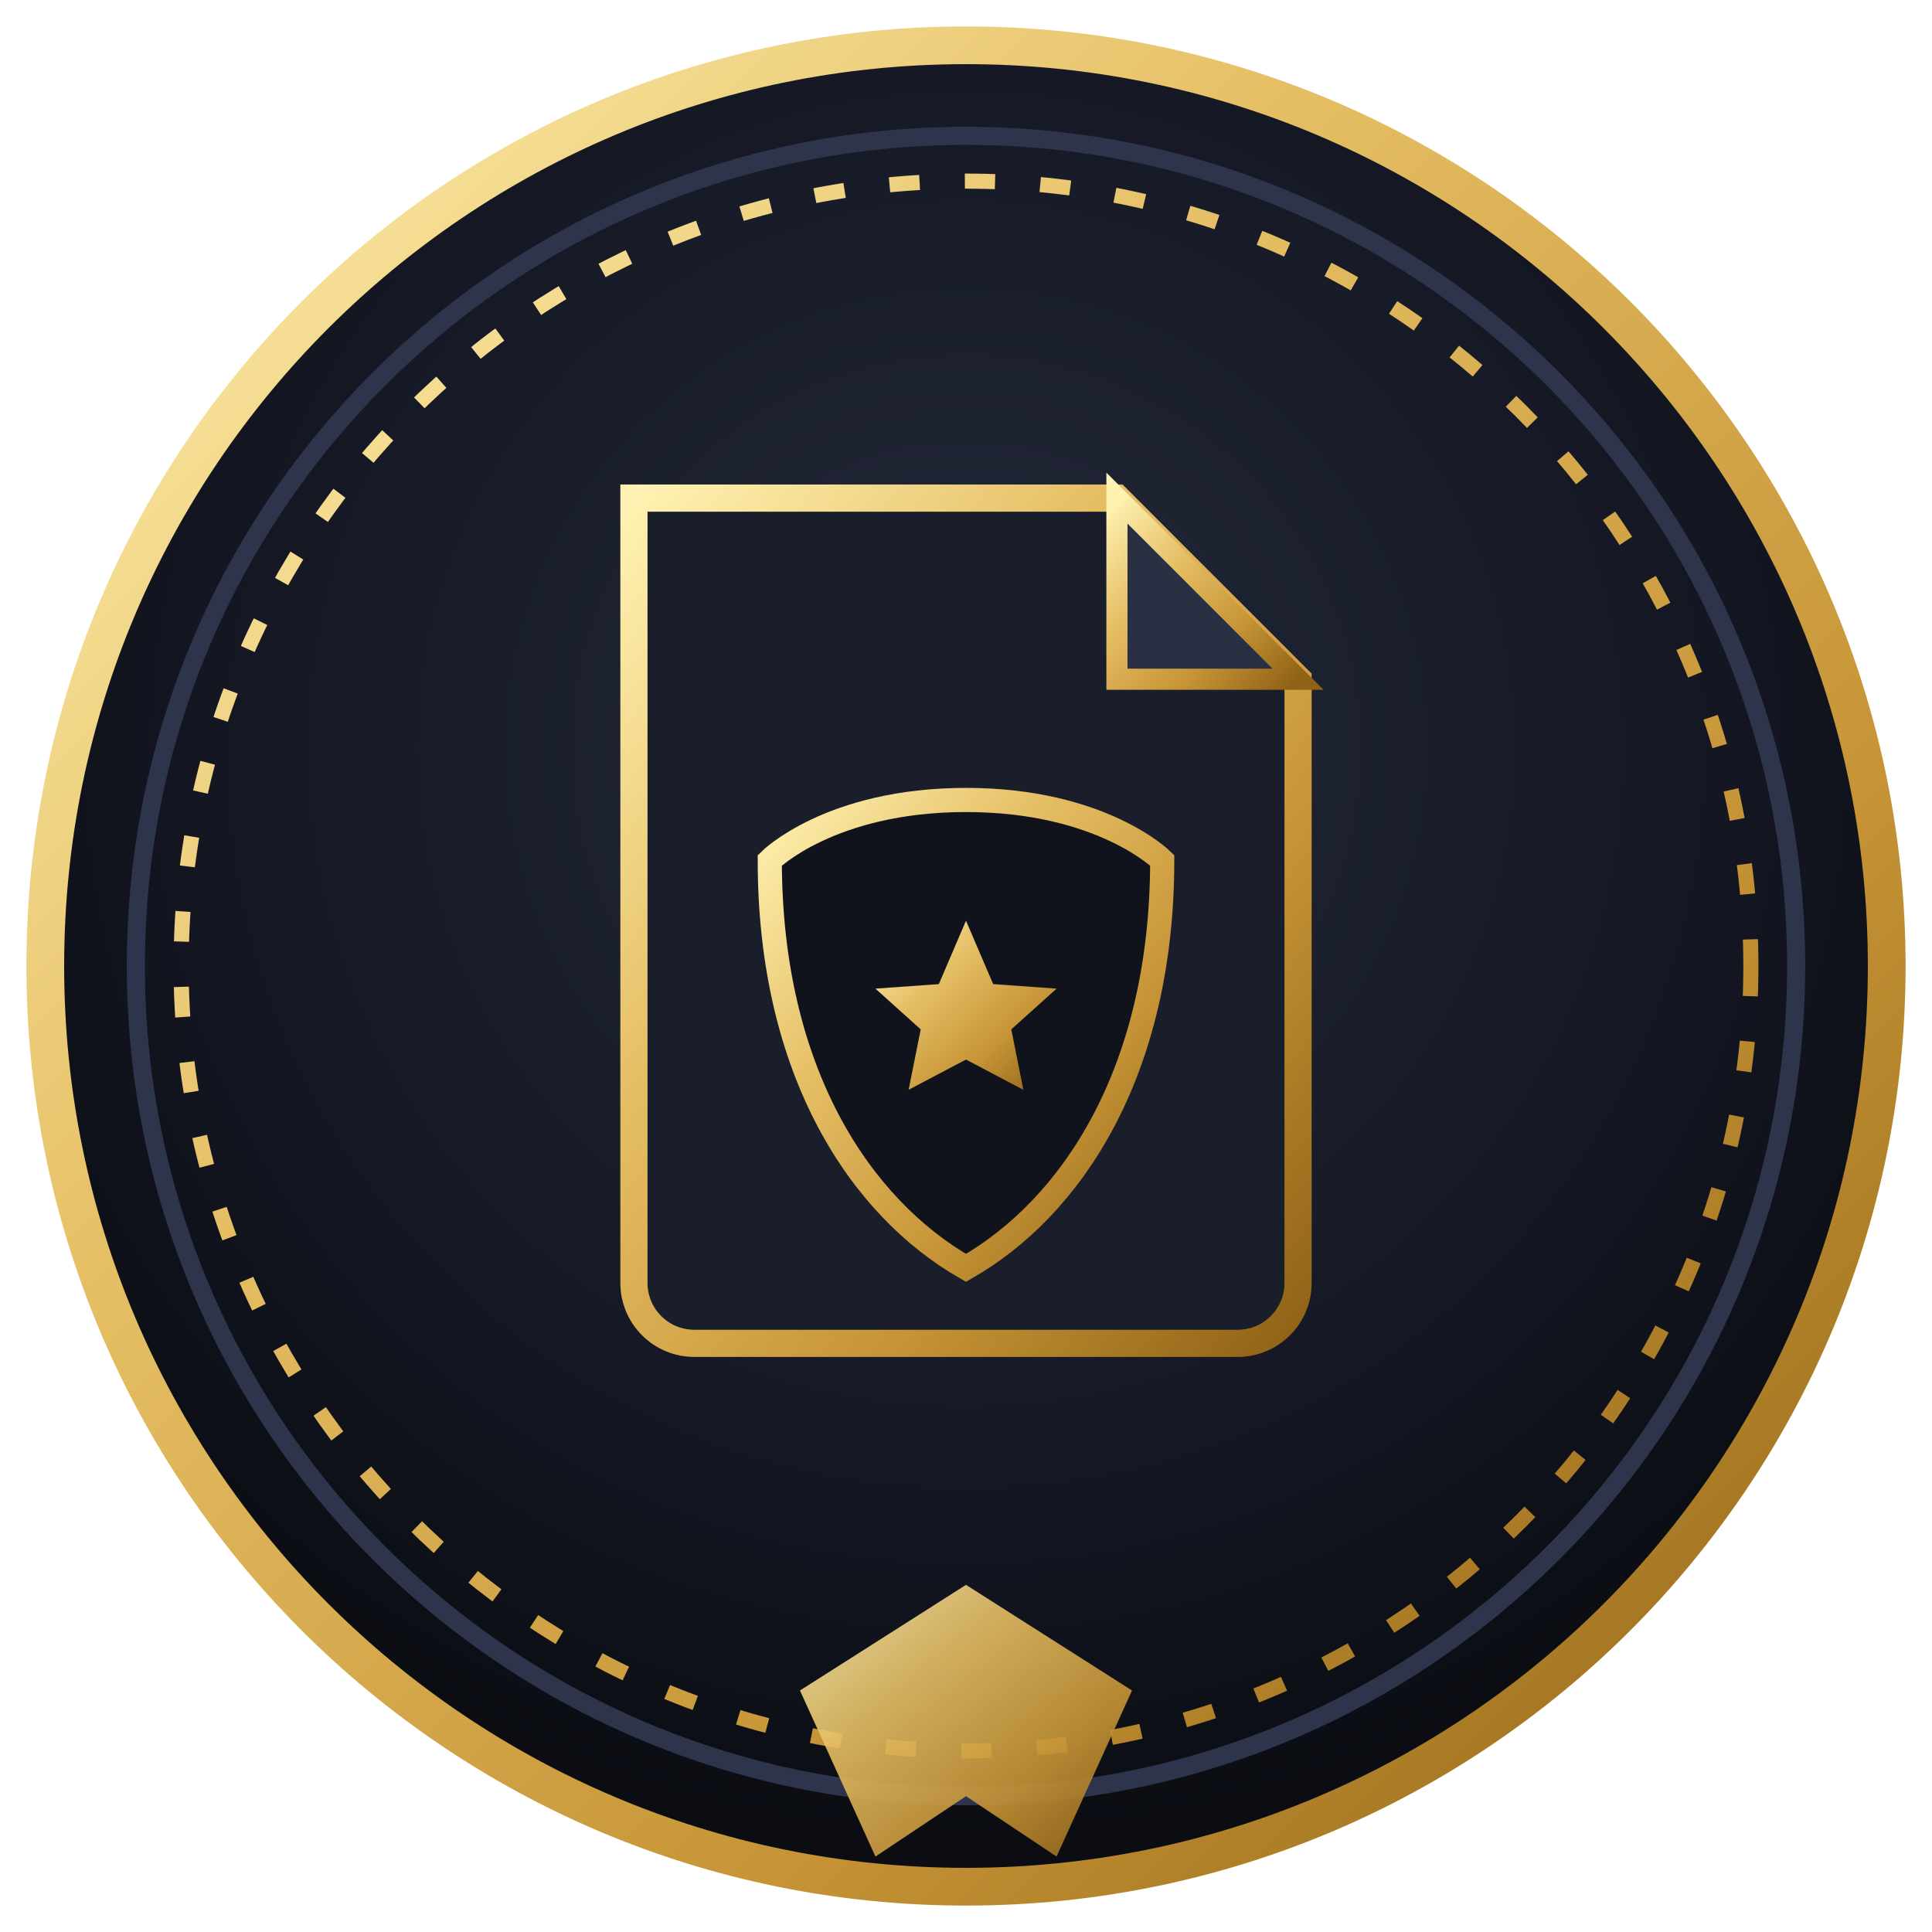
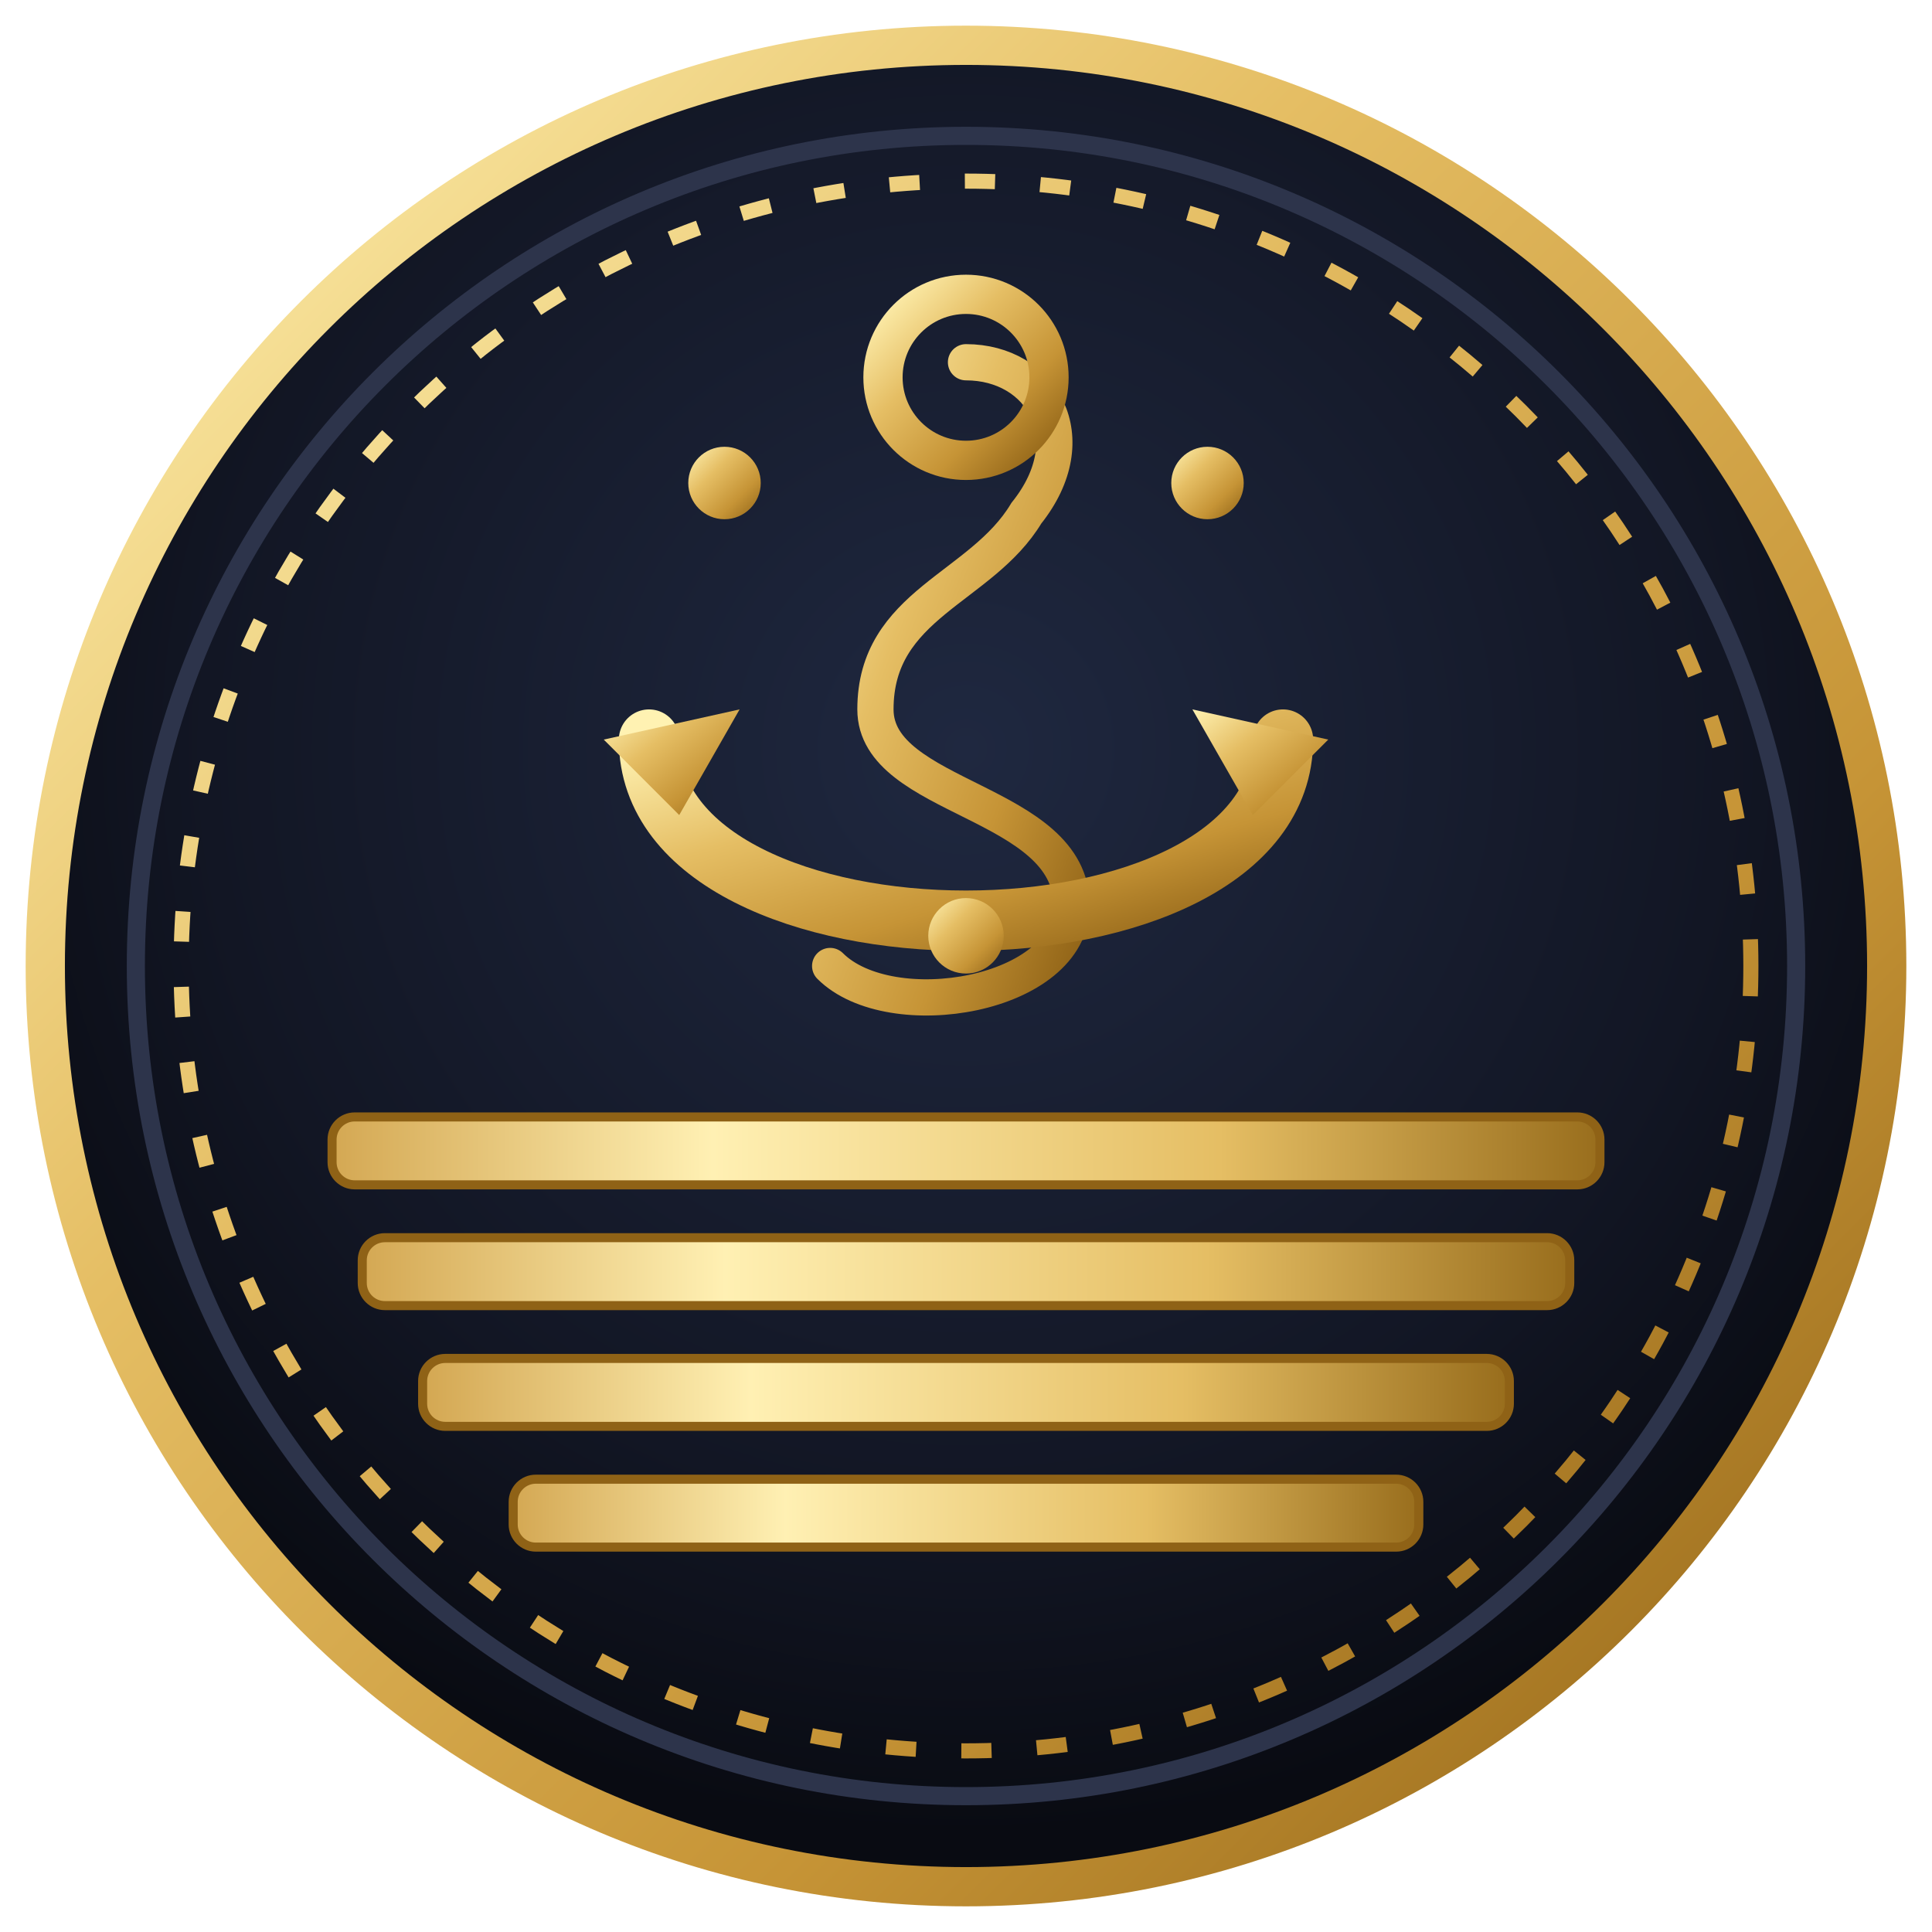
<svg xmlns="http://www.w3.org/2000/svg" viewBox="0 0 128 128" width="100%" height="100%">
  <defs>
    <radialGradient id="bmGlow" cx="50%" cy="38%" r="60%">
-       <stop offset="0%" stop-color="#242A3C" />
-       <stop offset="70%" stop-color="#141722" />
-       <stop offset="100%" stop-color="#0B0D13" />
+       <stop offset="0%" stop-color="#1F2840" />
+       <stop offset="70%" stop-color="#121624" />
+       <stop offset="100%" stop-color="#090B12" />
    </radialGradient>
    <linearGradient id="bmGold" x1="0%" y1="0%" x2="100%" y2="100%">
      <stop offset="0%" stop-color="#FFF2B2" />
      <stop offset="35%" stop-color="#E5BE64" />
      <stop offset="70%" stop-color="#C69436" />
      <stop offset="100%" stop-color="#8F6216" />
    </linearGradient>
+     <linearGradient id="stripeGradBm" x1="0%" y1="0%" x2="100%" y2="0%">
+       <stop offset="0%" stop-color="#D4A853" />
+       <stop offset="30%" stop-color="#FFF0B3" />
+       <stop offset="70%" stop-color="#E5BE64" />
+       <stop offset="100%" stop-color="#996E1D" />
+     </linearGradient>
  </defs>
-   <circle cx="64" cy="64" r="61" fill="url(#bmGlow)" stroke="url(#bmGold)" stroke-width="2.5" />
+   <circle cx="64" cy="64" r="61" fill="url(#bmGlow)" stroke="url(#bmGold)" stroke-width="2.6" />
  <circle cx="64" cy="64" r="55" fill="none" stroke="#2D344B" stroke-width="1.2" />
  <circle cx="64" cy="64" r="52" fill="none" stroke="url(#bmGold)" stroke-width="1" stroke-dasharray="2 3" />
-   <g transform="translate(64, 61)">
-     <path d="M -22 -28 L 10 -28 L 22 -16 L 22 24 A 4 4 0 0 1 18 28 L -18 28 A 4 4 0 0 1 -22 24 Z" fill="#1A1E2B" stroke="url(#bmGold)" stroke-width="1.8" />
-     <path d="M 10 -28 L 10 -16 L 22 -16 Z" fill="#293044" stroke="url(#bmGold)" stroke-width="1.4" />
-     <path d="M 0 -8 C 9 -8 13 -4 13 -4 C 13 10 7 19 0 23 C -7 19 -13 10 -13 -4 C -13 -4 -9 -8 0 -8 Z" fill="#11131C" stroke="url(#bmGold)" stroke-width="1.6" />
-     <path d="M 0 0 L 1.8 4.2 L 6 4.5 L 3 7.2 L 3.8 11.2 L 0 9.2 L -3.8 11.2 L -3 7.2 L -6 4.5 L -1.8 4.2 Z" fill="url(#bmGold)" />
+   <g id="stripes4">
+     <rect x="22" y="74" width="84" height="4.5" rx="1.5" fill="url(#stripeGradBm)" stroke="#8F6216" stroke-width="0.6" />
+     <rect x="24" y="82" width="80" height="4.5" rx="1.5" fill="url(#stripeGradBm)" stroke="#8F6216" stroke-width="0.6" />
+     <rect x="28" y="90" width="72" height="4.5" rx="1.5" fill="url(#stripeGradBm)" stroke="#8F6216" stroke-width="0.6" />
+     <rect x="34" y="98" width="60" height="4.5" rx="1.5" fill="url(#stripeGradBm)" stroke="#8F6216" stroke-width="0.6" />
  </g>
-   <path d="M 53 112 L 64 105 L 75 112 L 70 123 L 64 119 L 58 123 Z" fill="url(#bmGold)" opacity="0.9" />
+   <g transform="translate(64, 46)">
+     <path d="M 0 -22 C 5 -22, 8 -17, 4 -12 C 1 -7, -6 -6, -6 1 C -6 7, 7 7, 7 14 C 7 20, -5 22, -9 18" fill="none" stroke="url(#bmGold)" stroke-width="2.4" stroke-linecap="round" />
+     <circle cx="0" cy="-21" r="5.5" fill="none" stroke="url(#bmGold)" stroke-width="2.6" />
+     <line x1="-16" y1="-14" x2="16" y2="-14" stroke="url(#bmGold)" stroke-width="3.6" stroke-linecap="round" />
+     <circle cx="-16" cy="-14" r="2.4" fill="url(#bmGold)" />
+     <circle cx="16" cy="-14" r="2.4" fill="url(#bmGold)" />
+     <line x1="0" y1="-14" x2="0" y2="16" stroke="url(#bmGold)" stroke-width="4.2" stroke-linecap="round" />
+     <path d="M -21 3 C -21 19, 21 19, 21 3" fill="none" stroke="url(#bmGold)" stroke-width="4" stroke-linecap="round" />
+     <polygon points="-24,3 -15,1 -19,8" fill="url(#bmGold)" />
+     <polygon points="24,3 15,1 19,8" fill="url(#bmGold)" />
+     <circle cx="0" cy="16" r="2.5" fill="url(#bmGold)" />
+   </g>
</svg>
